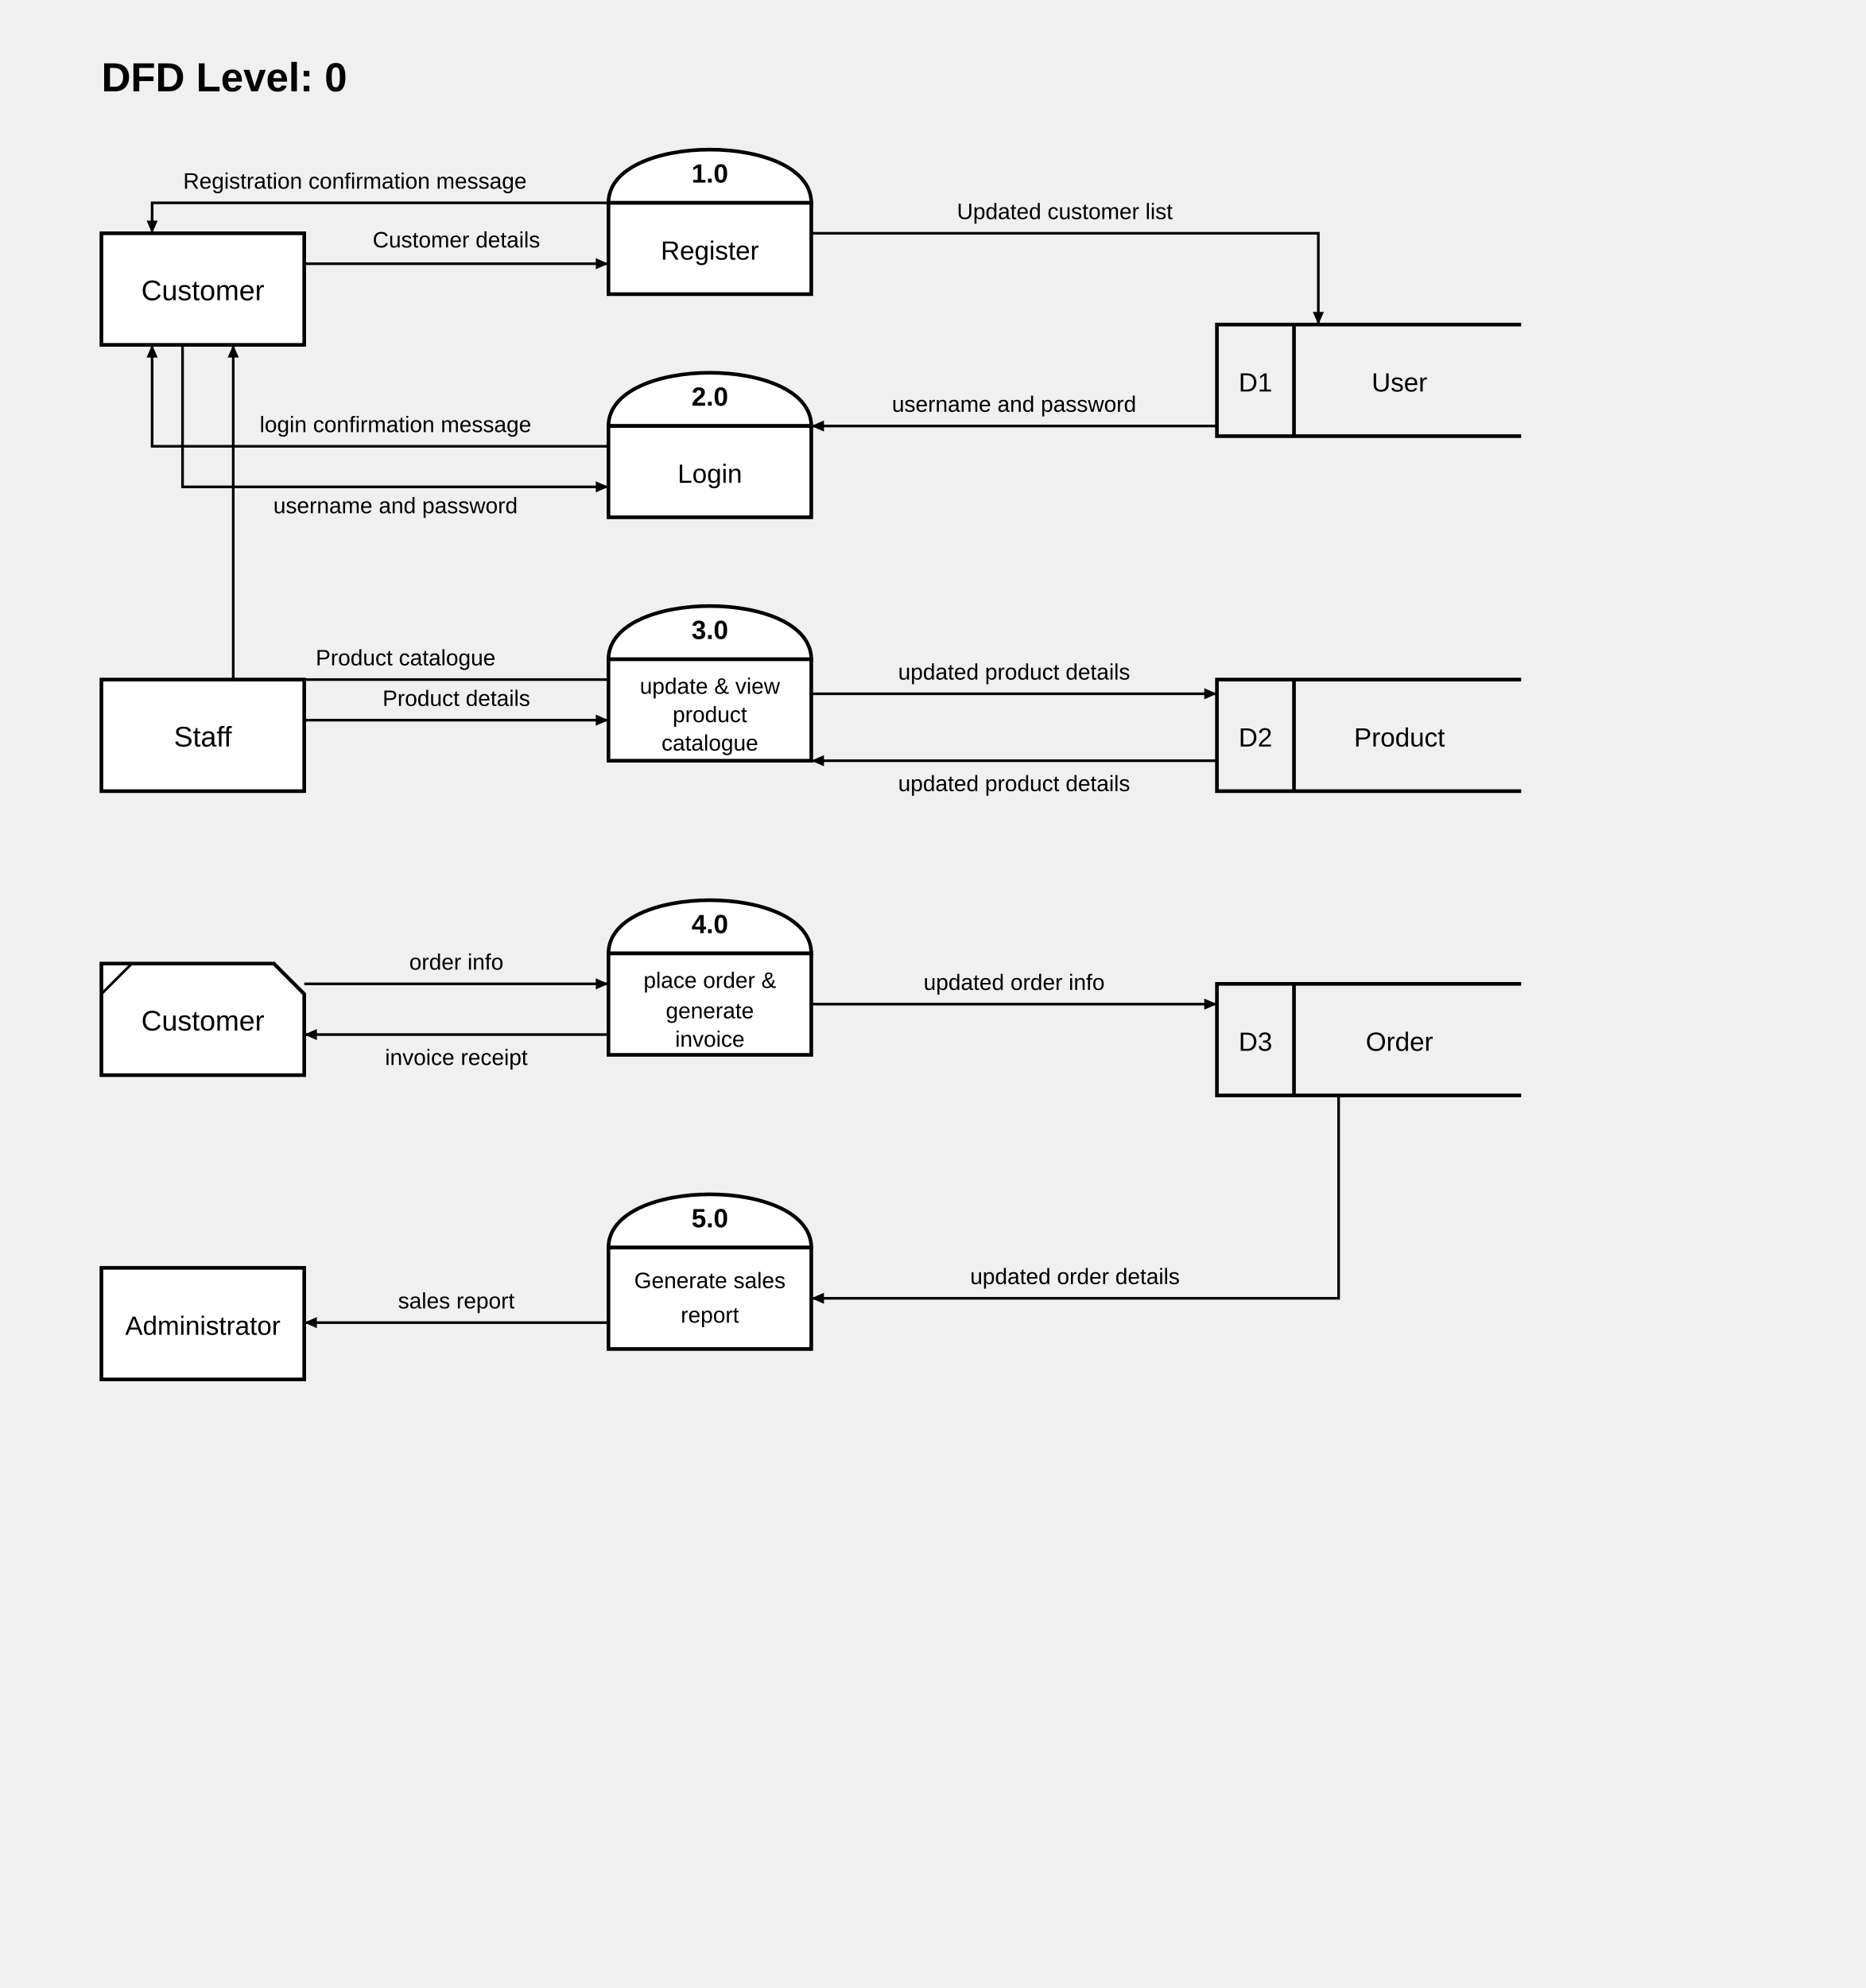
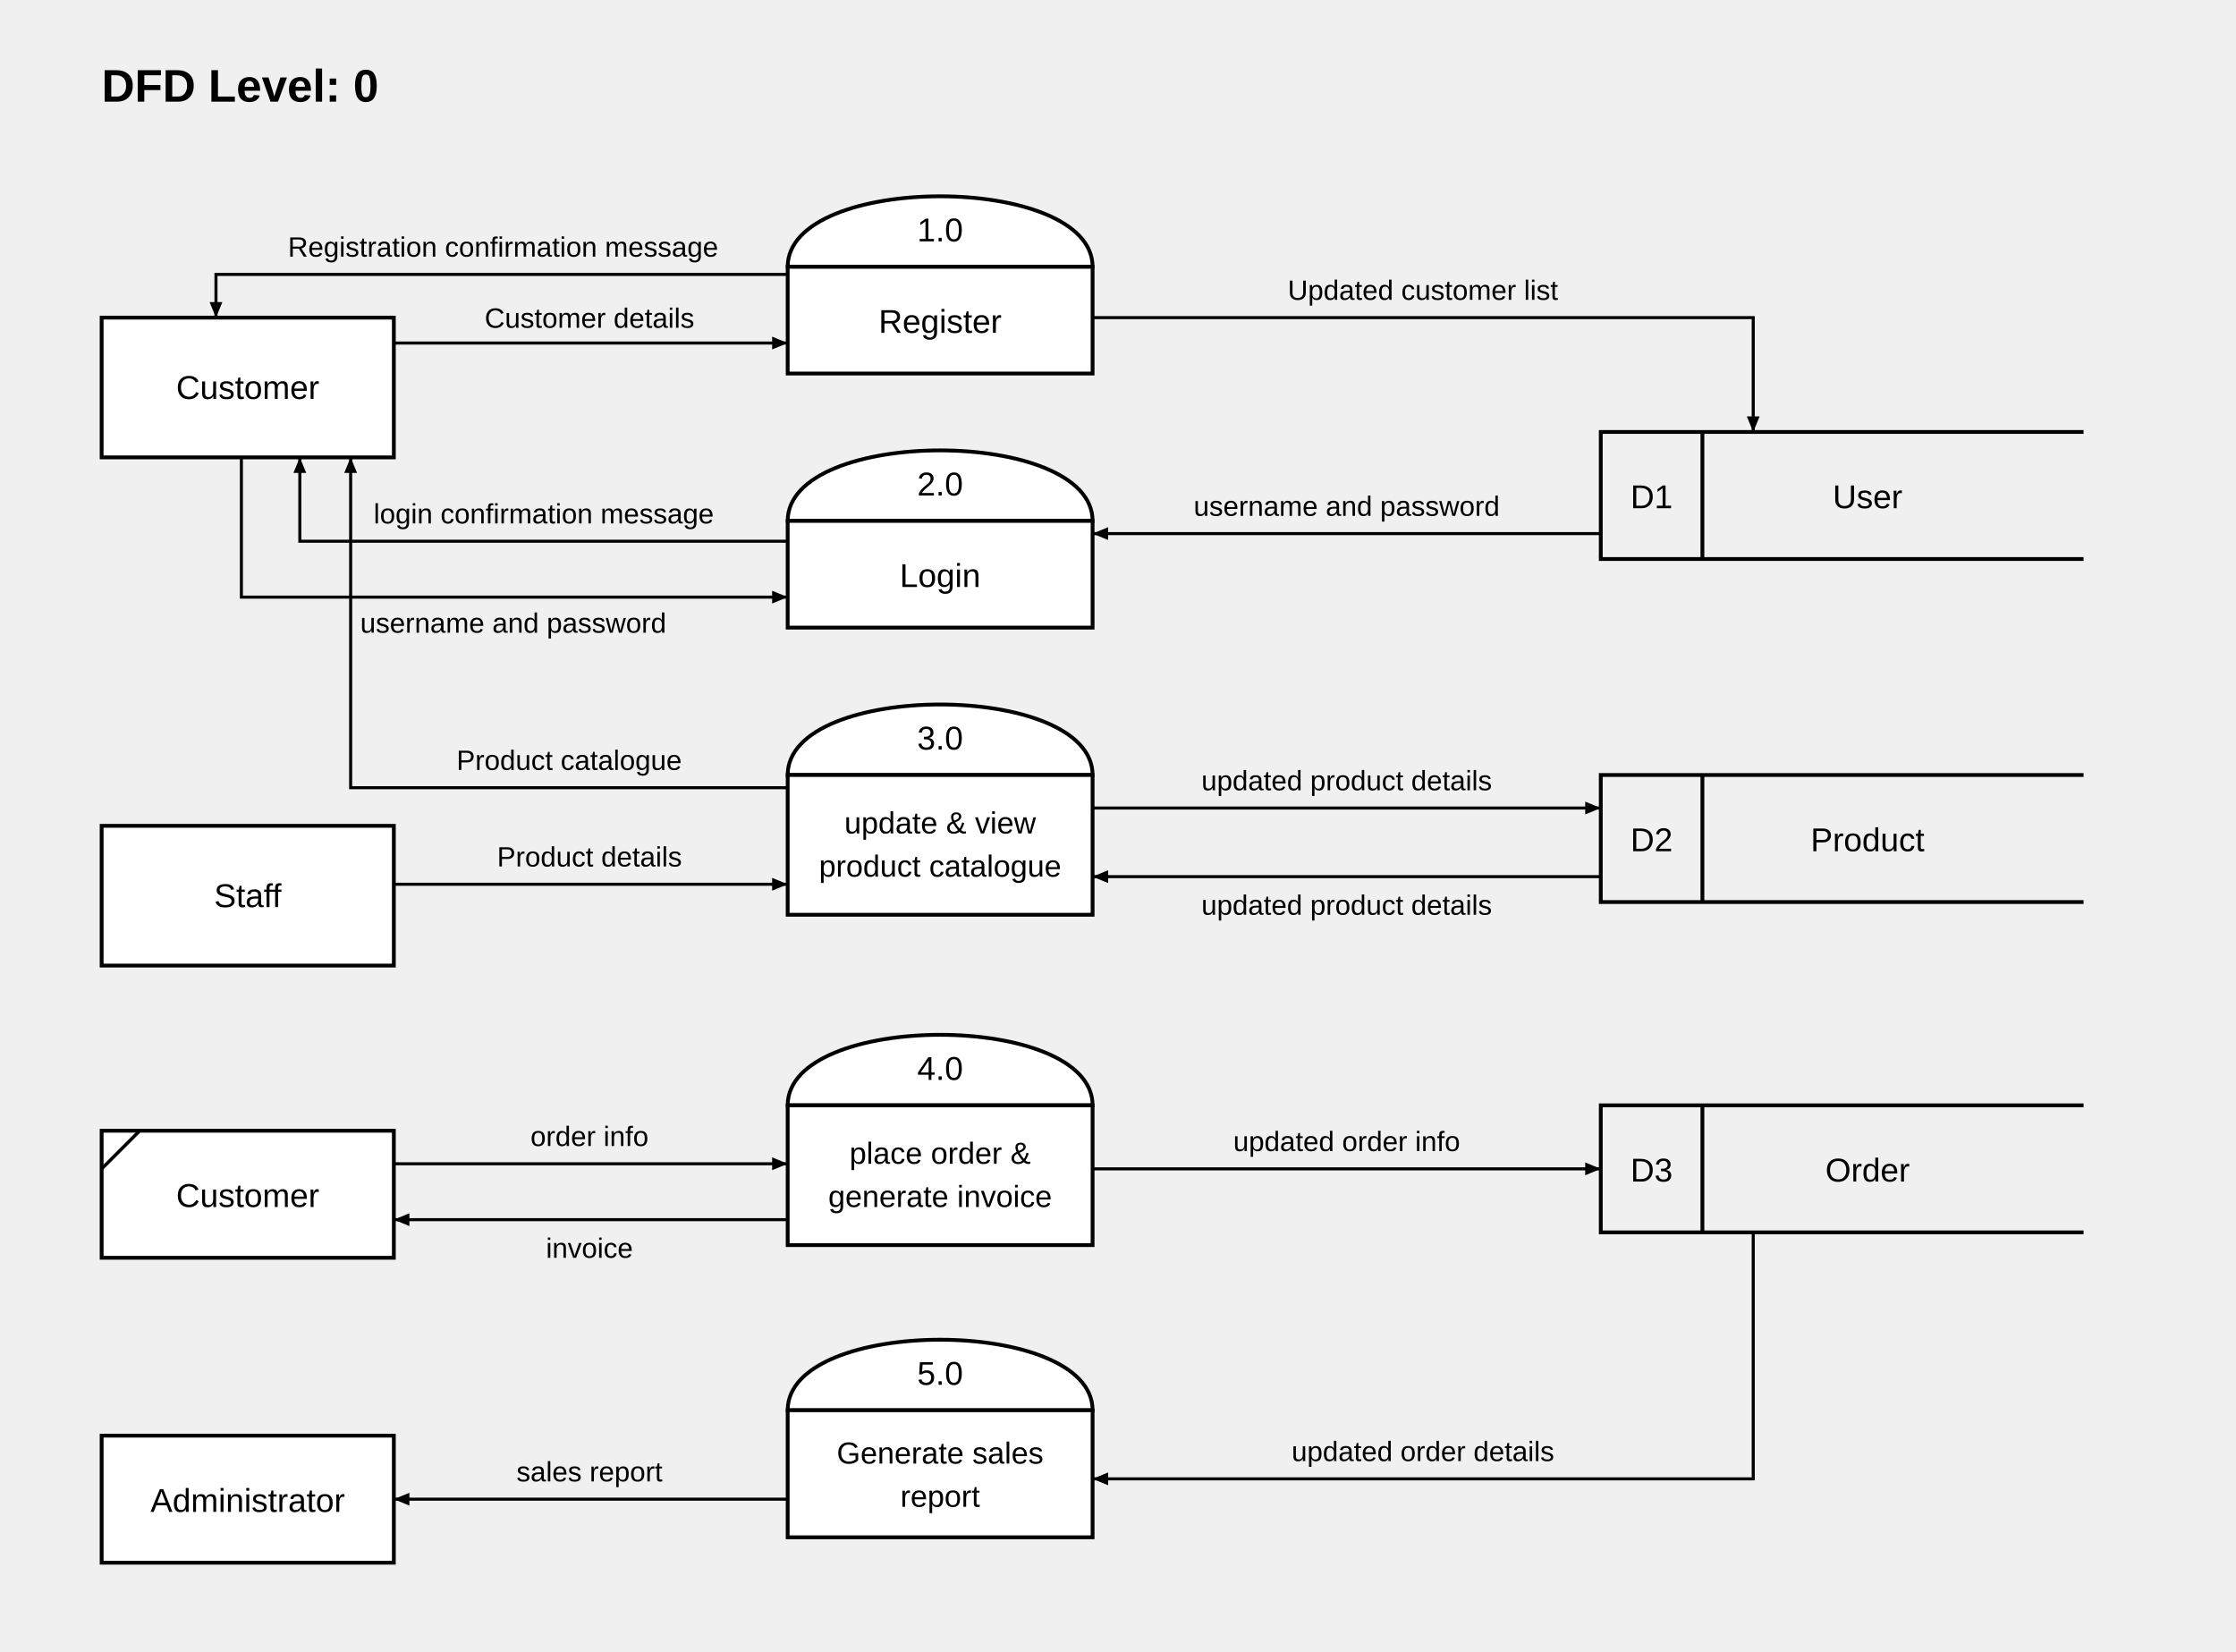
- <svg xmlns="http://www.w3.org/2000/svg" viewBox="0 0 920 980" width="100%" height="100%" style="background:#ffffff; font-family:Arial, sans-serif;">
+ <svg xmlns="http://www.w3.org/2000/svg" viewBox="0 0 880 650" width="880" height="650" style="background:#ffffff; font-family:Arial, sans-serif;">
  <defs>
-     <marker id="arrow" viewBox="0 0 10 10" refX="8" refY="5" markerWidth="6" markerHeight="6" orient="auto-start-reverse">
-       <path d="M 0 1.5 L 8 5 L 0 8.5 z" fill="#000000" />
+     <marker id="arrow" viewBox="0 0 10 10" refX="8.5" refY="5" markerWidth="6" markerHeight="6" orient="auto-start-reverse">
+       <path d="M 0 1.5 L 8.5 5 L 0 8.5 z" fill="#000000" />
    </marker>
  </defs>
-   <text x="50" y="45" font-size="20" font-weight="bold" fill="#000000">DFD Level: 0</text>
-   <rect x="50" y="115" width="100" height="55" fill="#ffffff" stroke="#000000" stroke-width="1.8" />
-   <text x="100" y="148" font-size="14" text-anchor="middle" fill="#000000">Customer</text>
-   <path d="M 300,100 C 300,65 400,65 400,100 Z" fill="#ffffff" stroke="#000000" stroke-width="1.8" />
-   <text x="350" y="90" font-size="13" font-weight="bold" text-anchor="middle" fill="#000000">1.0</text>
-   <rect x="300" y="100" width="100" height="45" fill="#ffffff" stroke="#000000" stroke-width="1.8" />
-   <text x="350" y="128" font-size="13" text-anchor="middle" fill="#000000">Register</text>
-   <path d="M 750,160 L 600,160 L 600,215 L 750,215" fill="none" stroke="#000000" stroke-width="1.8" />
-   <line x1="638" y1="160" x2="638" y2="215" stroke="#000000" stroke-width="1.8" />
-   <text x="619" y="193" font-size="13" text-anchor="middle" fill="#000000">D1</text>
-   <text x="690" y="193" font-size="13" text-anchor="middle" fill="#000000">User</text>
-   <path d="M 150,130 L 300,130" fill="none" stroke="#000000" stroke-width="1.3" marker-end="url(#arrow)" />
-   <text x="225" y="122" font-size="11" text-anchor="middle" fill="#000000">Customer details</text>
-   <path d="M 300,100 L 75,100 L 75,115" fill="none" stroke="#000000" stroke-width="1.3" marker-end="url(#arrow)" />
-   <text x="175" y="93" font-size="11" text-anchor="middle" fill="#000000">Registration confirmation message</text>
-   <path d="M 400,115 L 650,115 L 650,160" fill="none" stroke="#000000" stroke-width="1.3" marker-end="url(#arrow)" />
-   <text x="525" y="108" font-size="11" text-anchor="middle" fill="#000000">Updated customer list</text>
-   <path d="M 300,210 C 300,175 400,175 400,210 Z" fill="#ffffff" stroke="#000000" stroke-width="1.8" />
-   <text x="350" y="200" font-size="13" font-weight="bold" text-anchor="middle" fill="#000000">2.0</text>
-   <rect x="300" y="210" width="100" height="45" fill="#ffffff" stroke="#000000" stroke-width="1.8" />
-   <text x="350" y="238" font-size="13" text-anchor="middle" fill="#000000">Login</text>
-   <path d="M 90,170 L 90,240 L 300,240" fill="none" stroke="#000000" stroke-width="1.3" marker-end="url(#arrow)" />
-   <text x="195" y="253" font-size="11" text-anchor="middle" fill="#000000">username and password</text>
-   <path d="M 300,220 L 75,220 L 75,170" fill="none" stroke="#000000" stroke-width="1.3" marker-end="url(#arrow)" />
-   <text x="195" y="213" font-size="11" text-anchor="middle" fill="#000000">login confirmation message</text>
-   <path d="M 600,210 L 400,210" fill="none" stroke="#000000" stroke-width="1.3" marker-end="url(#arrow)" />
-   <text x="500" y="203" font-size="11" text-anchor="middle" fill="#000000">username and password</text>
-   <rect x="50" y="335" width="100" height="55" fill="#ffffff" stroke="#000000" stroke-width="1.8" />
-   <text x="100" y="368" font-size="14" text-anchor="middle" fill="#000000">Staff</text>
-   <path d="M 300,325 C 300,290 400,290 400,325 Z" fill="#ffffff" stroke="#000000" stroke-width="1.8" />
-   <text x="350" y="315" font-size="13" font-weight="bold" text-anchor="middle" fill="#000000">3.0</text>
-   <rect x="300" y="325" width="100" height="50" fill="#ffffff" stroke="#000000" stroke-width="1.8" />
-   <text x="350" y="342" font-size="11" text-anchor="middle" fill="#000000">update &amp; view</text>
-   <text x="350" y="356" font-size="11" text-anchor="middle" fill="#000000">product</text>
-   <text x="350" y="370" font-size="11" text-anchor="middle" fill="#000000">catalogue</text>
-   <path d="M 750,335 L 600,335 L 600,390 L 750,390" fill="none" stroke="#000000" stroke-width="1.8" />
-   <line x1="638" y1="335" x2="638" y2="390" stroke="#000000" stroke-width="1.8" />
-   <text x="619" y="368" font-size="13" text-anchor="middle" fill="#000000">D2</text>
-   <text x="690" y="368" font-size="13" text-anchor="middle" fill="#000000">Product</text>
-   <path d="M 150,355 L 300,355" fill="none" stroke="#000000" stroke-width="1.3" marker-end="url(#arrow)" />
-   <text x="225" y="348" font-size="11" text-anchor="middle" fill="#000000">Product details</text>
-   <path d="M 400,342 L 600,342" fill="none" stroke="#000000" stroke-width="1.3" marker-end="url(#arrow)" />
-   <text x="500" y="335" font-size="11" text-anchor="middle" fill="#000000">updated product details</text>
-   <path d="M 600,375 L 400,375" fill="none" stroke="#000000" stroke-width="1.3" marker-end="url(#arrow)" />
-   <text x="500" y="390" font-size="11" text-anchor="middle" fill="#000000">updated product details</text>
-   <path d="M 300,335 L 115,335 L 115,170" fill="none" stroke="#000000" stroke-width="1.3" marker-end="url(#arrow)" />
-   <text x="200" y="328" font-size="11" text-anchor="middle" fill="#000000">Product catalogue</text>
+   <text x="40" y="40" font-size="18" font-weight="bold" fill="#000000">DFD Level: 0</text>
+   <rect x="40" y="125" width="115" height="55" fill="#ffffff" stroke="#000000" stroke-width="1.5" />
+   <text x="97.5" y="157" font-size="13" text-anchor="middle" fill="#000000">Customer</text>
+   <path d="M 310,105 C 310,68 430,68 430,105 Z" fill="#ffffff" stroke="#000000" stroke-width="1.5" />
+   <text x="370" y="95" font-size="13" text-anchor="middle" fill="#000000">1.0</text>
+   <rect x="310" y="105" width="120" height="42" fill="#ffffff" stroke="#000000" stroke-width="1.5" />
+   <text x="370" y="131" font-size="13" text-anchor="middle" fill="#000000">Register</text>
+   <path d="M 820,170 L 630,170 L 630,220 L 820,220" fill="none" stroke="#000000" stroke-width="1.5" />
+   <line x1="670" y1="170" x2="670" y2="220" stroke="#000000" stroke-width="1.5" />
+   <text x="650" y="200" font-size="13" text-anchor="middle" fill="#000000">D1</text>
+   <text x="735" y="200" font-size="13" text-anchor="middle" fill="#000000">User</text>
+   <path d="M 310,108 L 85,108 L 85,125" fill="none" stroke="#000000" stroke-width="1.2" marker-end="url(#arrow)" />
+   <text x="198" y="101" font-size="11" text-anchor="middle" fill="#000000">Registration confirmation message</text>
+   <path d="M 155,135 L 310,135" fill="none" stroke="#000000" stroke-width="1.2" marker-end="url(#arrow)" />
+   <text x="232" y="129" font-size="11" text-anchor="middle" fill="#000000">Customer details</text>
+   <path d="M 430,125 L 690,125 L 690,170" fill="none" stroke="#000000" stroke-width="1.2" marker-end="url(#arrow)" />
+   <text x="560" y="118" font-size="11" text-anchor="middle" fill="#000000">Updated customer list</text>
+   <path d="M 310,205 C 310,168 430,168 430,205 Z" fill="#ffffff" stroke="#000000" stroke-width="1.5" />
+   <text x="370" y="195" font-size="13" text-anchor="middle" fill="#000000">2.0</text>
+   <rect x="310" y="205" width="120" height="42" fill="#ffffff" stroke="#000000" stroke-width="1.5" />
+   <text x="370" y="231" font-size="13" text-anchor="middle" fill="#000000">Login</text>
+   <path d="M 310,213 L 118,213 L 118,180" fill="none" stroke="#000000" stroke-width="1.2" marker-end="url(#arrow)" />
+   <text x="214" y="206" font-size="11" text-anchor="middle" fill="#000000">login confirmation message</text>
+   <path d="M 95,180 L 95,235 L 310,235" fill="none" stroke="#000000" stroke-width="1.2" marker-end="url(#arrow)" />
+   <text x="202" y="249" font-size="11" text-anchor="middle" fill="#000000">username and password</text>
+   <path d="M 630,210 L 430,210" fill="none" stroke="#000000" stroke-width="1.2" marker-end="url(#arrow)" />
+   <text x="530" y="203" font-size="11" text-anchor="middle" fill="#000000">username and password</text>
+   <rect x="40" y="325" width="115" height="55" fill="#ffffff" stroke="#000000" stroke-width="1.5" />
+   <text x="97.5" y="357" font-size="13" text-anchor="middle" fill="#000000">Staff</text>
+   <path d="M 310,305 C 310,268 430,268 430,305 Z" fill="#ffffff" stroke="#000000" stroke-width="1.5" />
+   <text x="370" y="295" font-size="13" text-anchor="middle" fill="#000000">3.0</text>
+   <rect x="310" y="305" width="120" height="55" fill="#ffffff" stroke="#000000" stroke-width="1.5" />
+   <text x="370" y="328" font-size="12" text-anchor="middle" fill="#000000">update &amp; view</text>
+   <text x="370" y="345" font-size="12" text-anchor="middle" fill="#000000">product catalogue</text>
+   <path d="M 820,305 L 630,305 L 630,355 L 820,355" fill="none" stroke="#000000" stroke-width="1.5" />
+   <line x1="670" y1="305" x2="670" y2="355" stroke="#000000" stroke-width="1.5" />
+   <text x="650" y="335" font-size="13" text-anchor="middle" fill="#000000">D2</text>
+   <text x="735" y="335" font-size="13" text-anchor="middle" fill="#000000">Product</text>
+   <path d="M 310,310 L 138,310 L 138,180" fill="none" stroke="#000000" stroke-width="1.2" marker-end="url(#arrow)" />
+   <text x="224" y="303" font-size="11" text-anchor="middle" fill="#000000">Product catalogue</text>
+   <path d="M 155,348 L 310,348" fill="none" stroke="#000000" stroke-width="1.2" marker-end="url(#arrow)" />
+   <text x="232" y="341" font-size="11" text-anchor="middle" fill="#000000">Product details</text>
+   <path d="M 430,318 L 630,318" fill="none" stroke="#000000" stroke-width="1.2" marker-end="url(#arrow)" />
+   <text x="530" y="311" font-size="11" text-anchor="middle" fill="#000000">updated product details</text>
+   <path d="M 630,345 L 430,345" fill="none" stroke="#000000" stroke-width="1.2" marker-end="url(#arrow)" />
+   <text x="530" y="360" font-size="11" text-anchor="middle" fill="#000000">updated product details</text>
  <g>
-     <path d="M 50,475 L 135,475 L 150,490 L 150,530 L 50,530 Z" fill="#ffffff" stroke="#000000" stroke-width="1.8" />
-     <path d="M 50,490 L 65,475" stroke="#000000" stroke-width="1.3" />
-     <text x="100" y="508" font-size="14" text-anchor="middle" fill="#000000">Customer</text>
+     <rect x="40" y="445" width="115" height="50" fill="#ffffff" stroke="#000000" stroke-width="1.5" />
+     <line x1="40" y1="460" x2="55" y2="445" stroke="#000000" stroke-width="1.3" />
+     <text x="97.5" y="475" font-size="13" text-anchor="middle" fill="#000000">Customer</text>
  </g>
-   <path d="M 300,470 C 300,435 400,435 400,470 Z" fill="#ffffff" stroke="#000000" stroke-width="1.8" />
-   <text x="350" y="460" font-size="13" font-weight="bold" text-anchor="middle" fill="#000000">4.0</text>
-   <rect x="300" y="470" width="100" height="50" fill="#ffffff" stroke="#000000" stroke-width="1.8" />
-   <text x="350" y="487" font-size="11" text-anchor="middle" fill="#000000">place order &amp;</text>
-   <text x="350" y="502" font-size="11" text-anchor="middle" fill="#000000">generate</text>
-   <text x="350" y="516" font-size="11" text-anchor="middle" fill="#000000">invoice</text>
-   <path d="M 750,485 L 600,485 L 600,540 L 750,540" fill="none" stroke="#000000" stroke-width="1.8" />
-   <line x1="638" y1="485" x2="638" y2="540" stroke="#000000" stroke-width="1.8" />
-   <text x="619" y="518" font-size="13" text-anchor="middle" fill="#000000">D3</text>
-   <text x="690" y="518" font-size="13" text-anchor="middle" fill="#000000">Order</text>
-   <path d="M 150,485 L 300,485" fill="none" stroke="#000000" stroke-width="1.3" marker-end="url(#arrow)" />
-   <text x="225" y="478" font-size="11" text-anchor="middle" fill="#000000">order info</text>
-   <path d="M 300,510 L 150,510" fill="none" stroke="#000000" stroke-width="1.3" marker-end="url(#arrow)" />
-   <text x="225" y="525" font-size="11" text-anchor="middle" fill="#000000">invoice receipt</text>
-   <path d="M 400,495 L 600,495" fill="none" stroke="#000000" stroke-width="1.3" marker-end="url(#arrow)" />
-   <text x="500" y="488" font-size="11" text-anchor="middle" fill="#000000">updated order info</text>
-   <rect x="50" y="625" width="100" height="55" fill="#ffffff" stroke="#000000" stroke-width="1.8" />
-   <text x="100" y="658" font-size="13" text-anchor="middle" fill="#000000">Administrator</text>
-   <path d="M 300,615 C 300,580 400,580 400,615 Z" fill="#ffffff" stroke="#000000" stroke-width="1.8" />
-   <text x="350" y="605" font-size="13" font-weight="bold" text-anchor="middle" fill="#000000">5.0</text>
-   <rect x="300" y="615" width="100" height="50" fill="#ffffff" stroke="#000000" stroke-width="1.8" />
-   <text x="350" y="635" font-size="11" text-anchor="middle" fill="#000000">Generate sales</text>
-   <text x="350" y="652" font-size="11" text-anchor="middle" fill="#000000">report</text>
-   <path d="M 660,540 L 660,640 L 400,640" fill="none" stroke="#000000" stroke-width="1.3" marker-end="url(#arrow)" />
-   <text x="530" y="633" font-size="11" text-anchor="middle" fill="#000000">updated order details</text>
-   <path d="M 300,652 L 150,652" fill="none" stroke="#000000" stroke-width="1.3" marker-end="url(#arrow)" />
-   <text x="225" y="645" font-size="11" text-anchor="middle" fill="#000000">sales report</text>
+   <path d="M 310,435 C 310,398 430,398 430,435 Z" fill="#ffffff" stroke="#000000" stroke-width="1.5" />
+   <text x="370" y="425" font-size="13" text-anchor="middle" fill="#000000">4.0</text>
+   <rect x="310" y="435" width="120" height="55" fill="#ffffff" stroke="#000000" stroke-width="1.5" />
+   <text x="370" y="458" font-size="12" text-anchor="middle" fill="#000000">place order &amp;</text>
+   <text x="370" y="475" font-size="12" text-anchor="middle" fill="#000000">generate invoice</text>
+   <path d="M 820,435 L 630,435 L 630,485 L 820,485" fill="none" stroke="#000000" stroke-width="1.5" />
+   <line x1="670" y1="435" x2="670" y2="485" stroke="#000000" stroke-width="1.5" />
+   <text x="650" y="465" font-size="13" text-anchor="middle" fill="#000000">D3</text>
+   <text x="735" y="465" font-size="13" text-anchor="middle" fill="#000000">Order</text>
+   <path d="M 155,458 L 310,458" fill="none" stroke="#000000" stroke-width="1.2" marker-end="url(#arrow)" />
+   <text x="232" y="451" font-size="11" text-anchor="middle" fill="#000000">order info</text>
+   <path d="M 310,480 L 155,480" fill="none" stroke="#000000" stroke-width="1.2" marker-end="url(#arrow)" />
+   <text x="232" y="495" font-size="11" text-anchor="middle" fill="#000000">invoice</text>
+   <path d="M 430,460 L 630,460" fill="none" stroke="#000000" stroke-width="1.2" marker-end="url(#arrow)" />
+   <text x="530" y="453" font-size="11" text-anchor="middle" fill="#000000">updated order info</text>
+   <rect x="40" y="565" width="115" height="50" fill="#ffffff" stroke="#000000" stroke-width="1.5" />
+   <text x="97.5" y="595" font-size="13" text-anchor="middle" fill="#000000">Administrator</text>
+   <path d="M 310,555 C 310,518 430,518 430,555 Z" fill="#ffffff" stroke="#000000" stroke-width="1.5" />
+   <text x="370" y="545" font-size="13" text-anchor="middle" fill="#000000">5.0</text>
+   <rect x="310" y="555" width="120" height="50" fill="#ffffff" stroke="#000000" stroke-width="1.5" />
+   <text x="370" y="576" font-size="12" text-anchor="middle" fill="#000000">Generate sales</text>
+   <text x="370" y="593" font-size="12" text-anchor="middle" fill="#000000">report</text>
+   <path d="M 690,485 L 690,582 L 430,582" fill="none" stroke="#000000" stroke-width="1.2" marker-end="url(#arrow)" />
+   <text x="560" y="575" font-size="11" text-anchor="middle" fill="#000000">updated order details</text>
+   <path d="M 310,590 L 155,590" fill="none" stroke="#000000" stroke-width="1.2" marker-end="url(#arrow)" />
+   <text x="232" y="583" font-size="11" text-anchor="middle" fill="#000000">sales report</text>
</svg>
